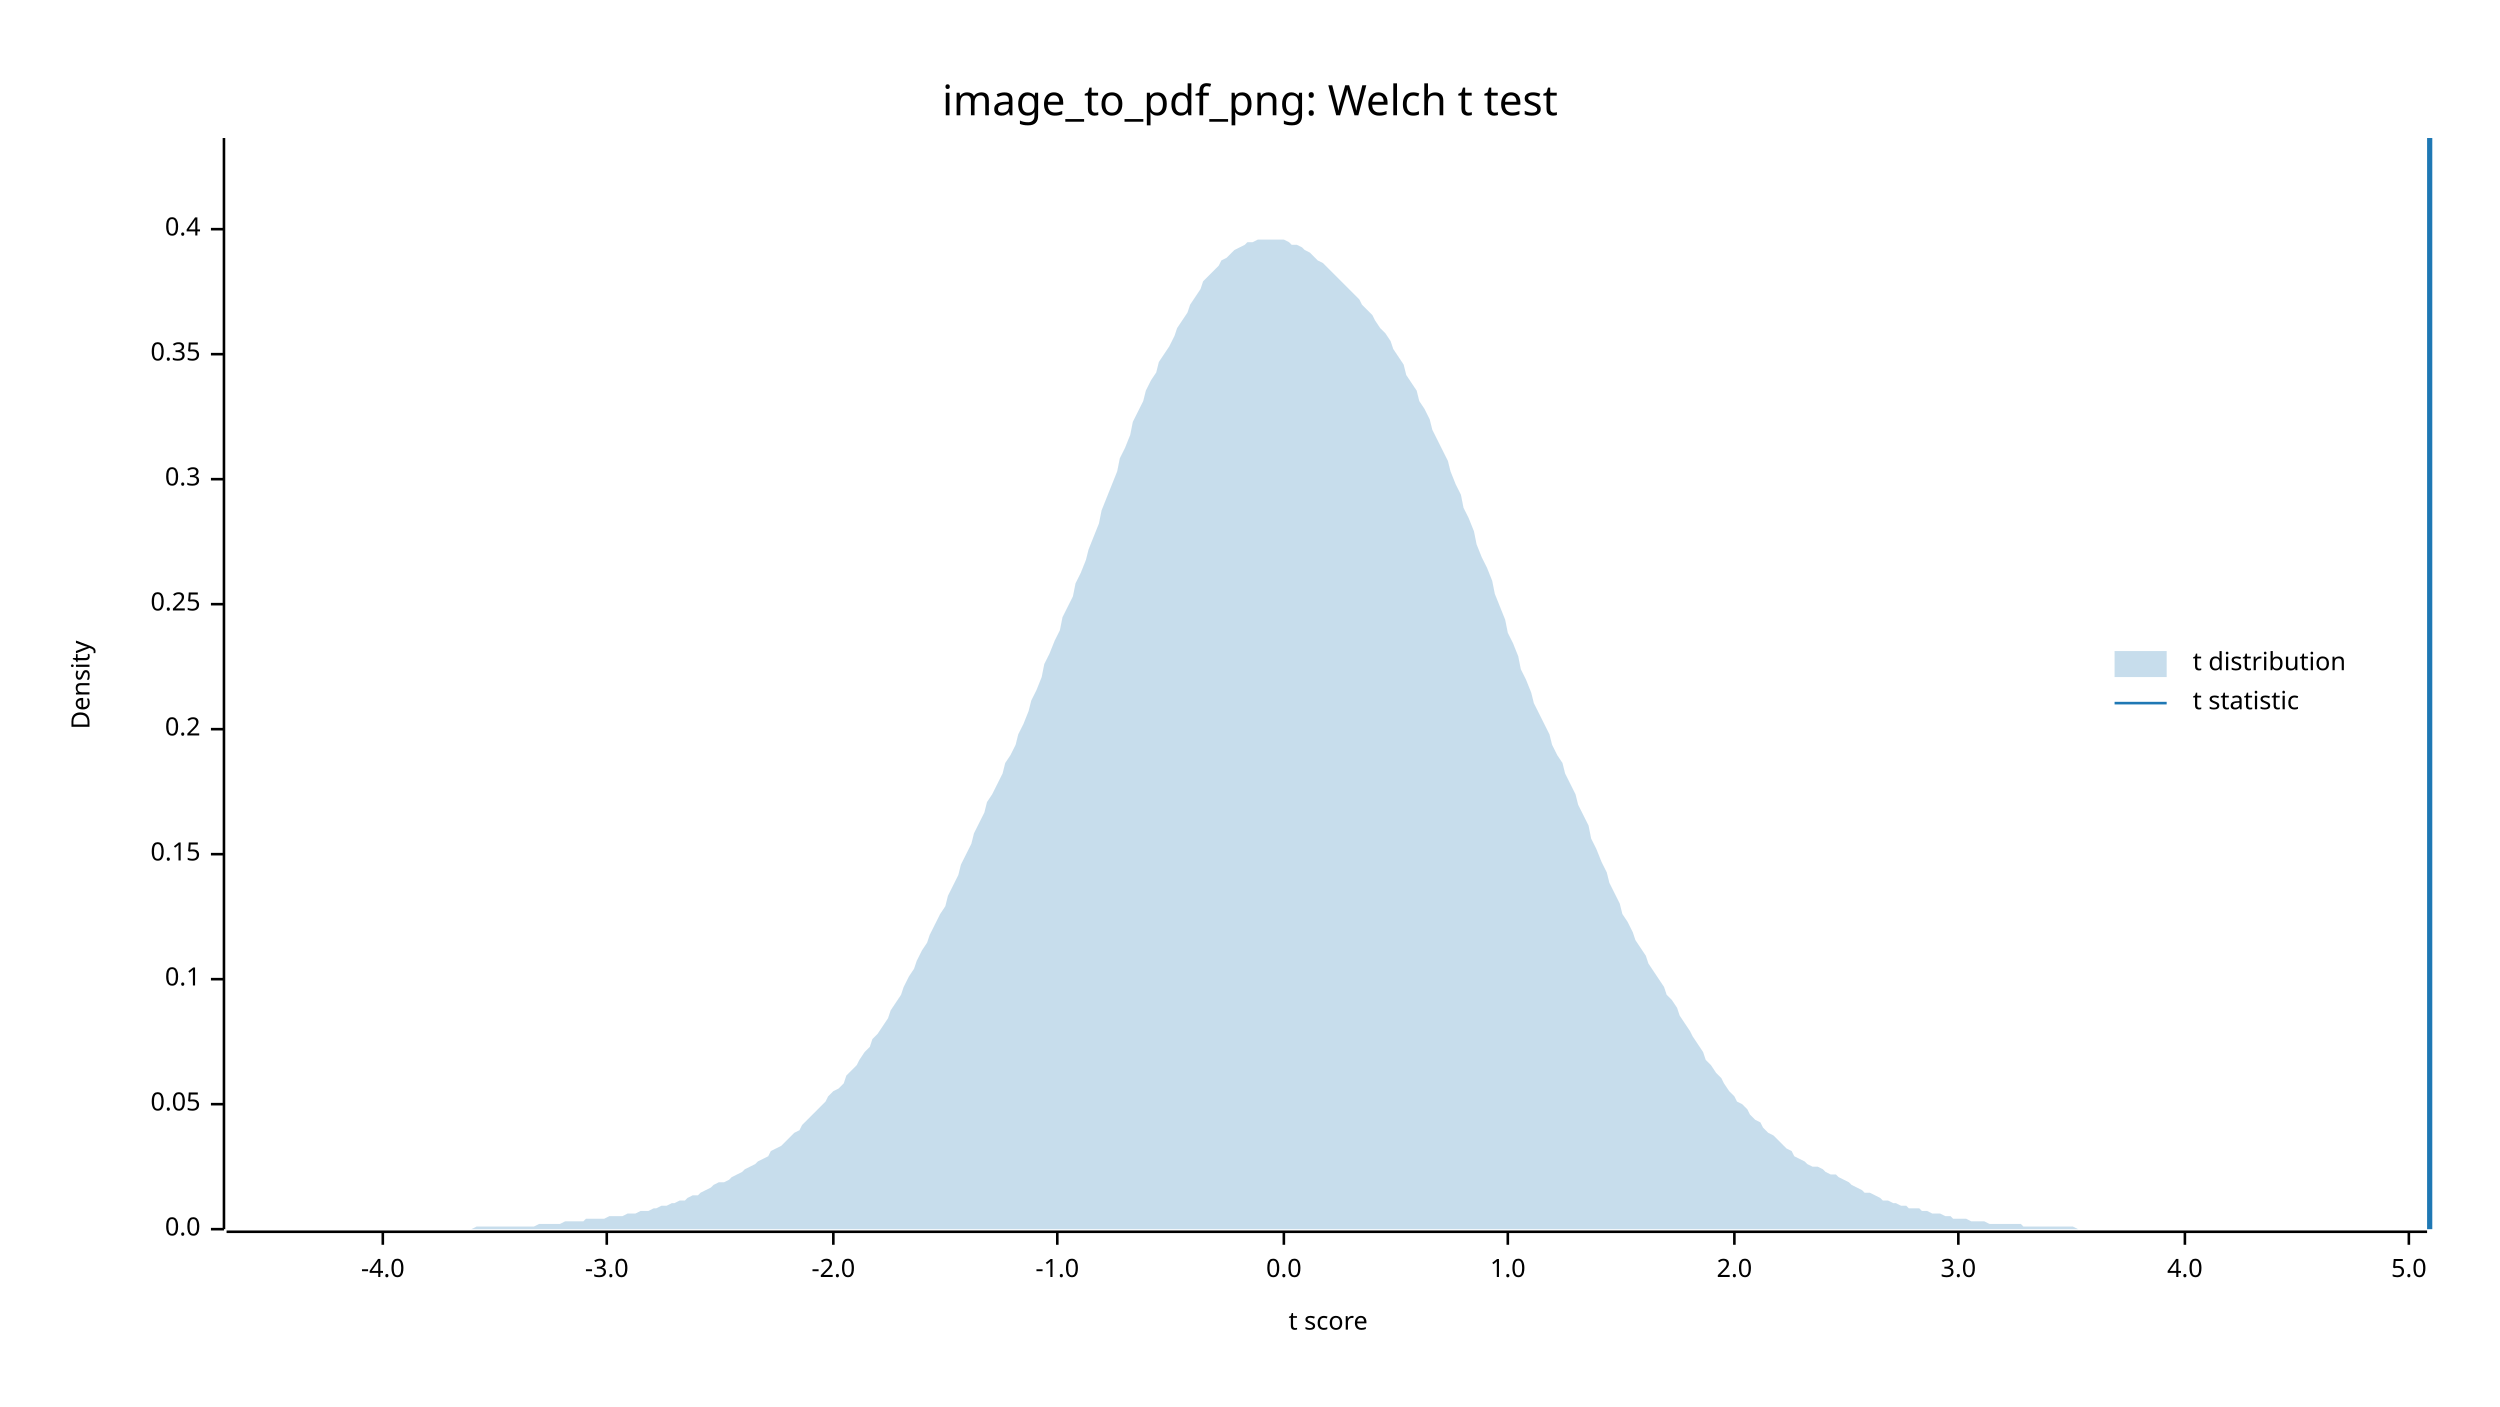
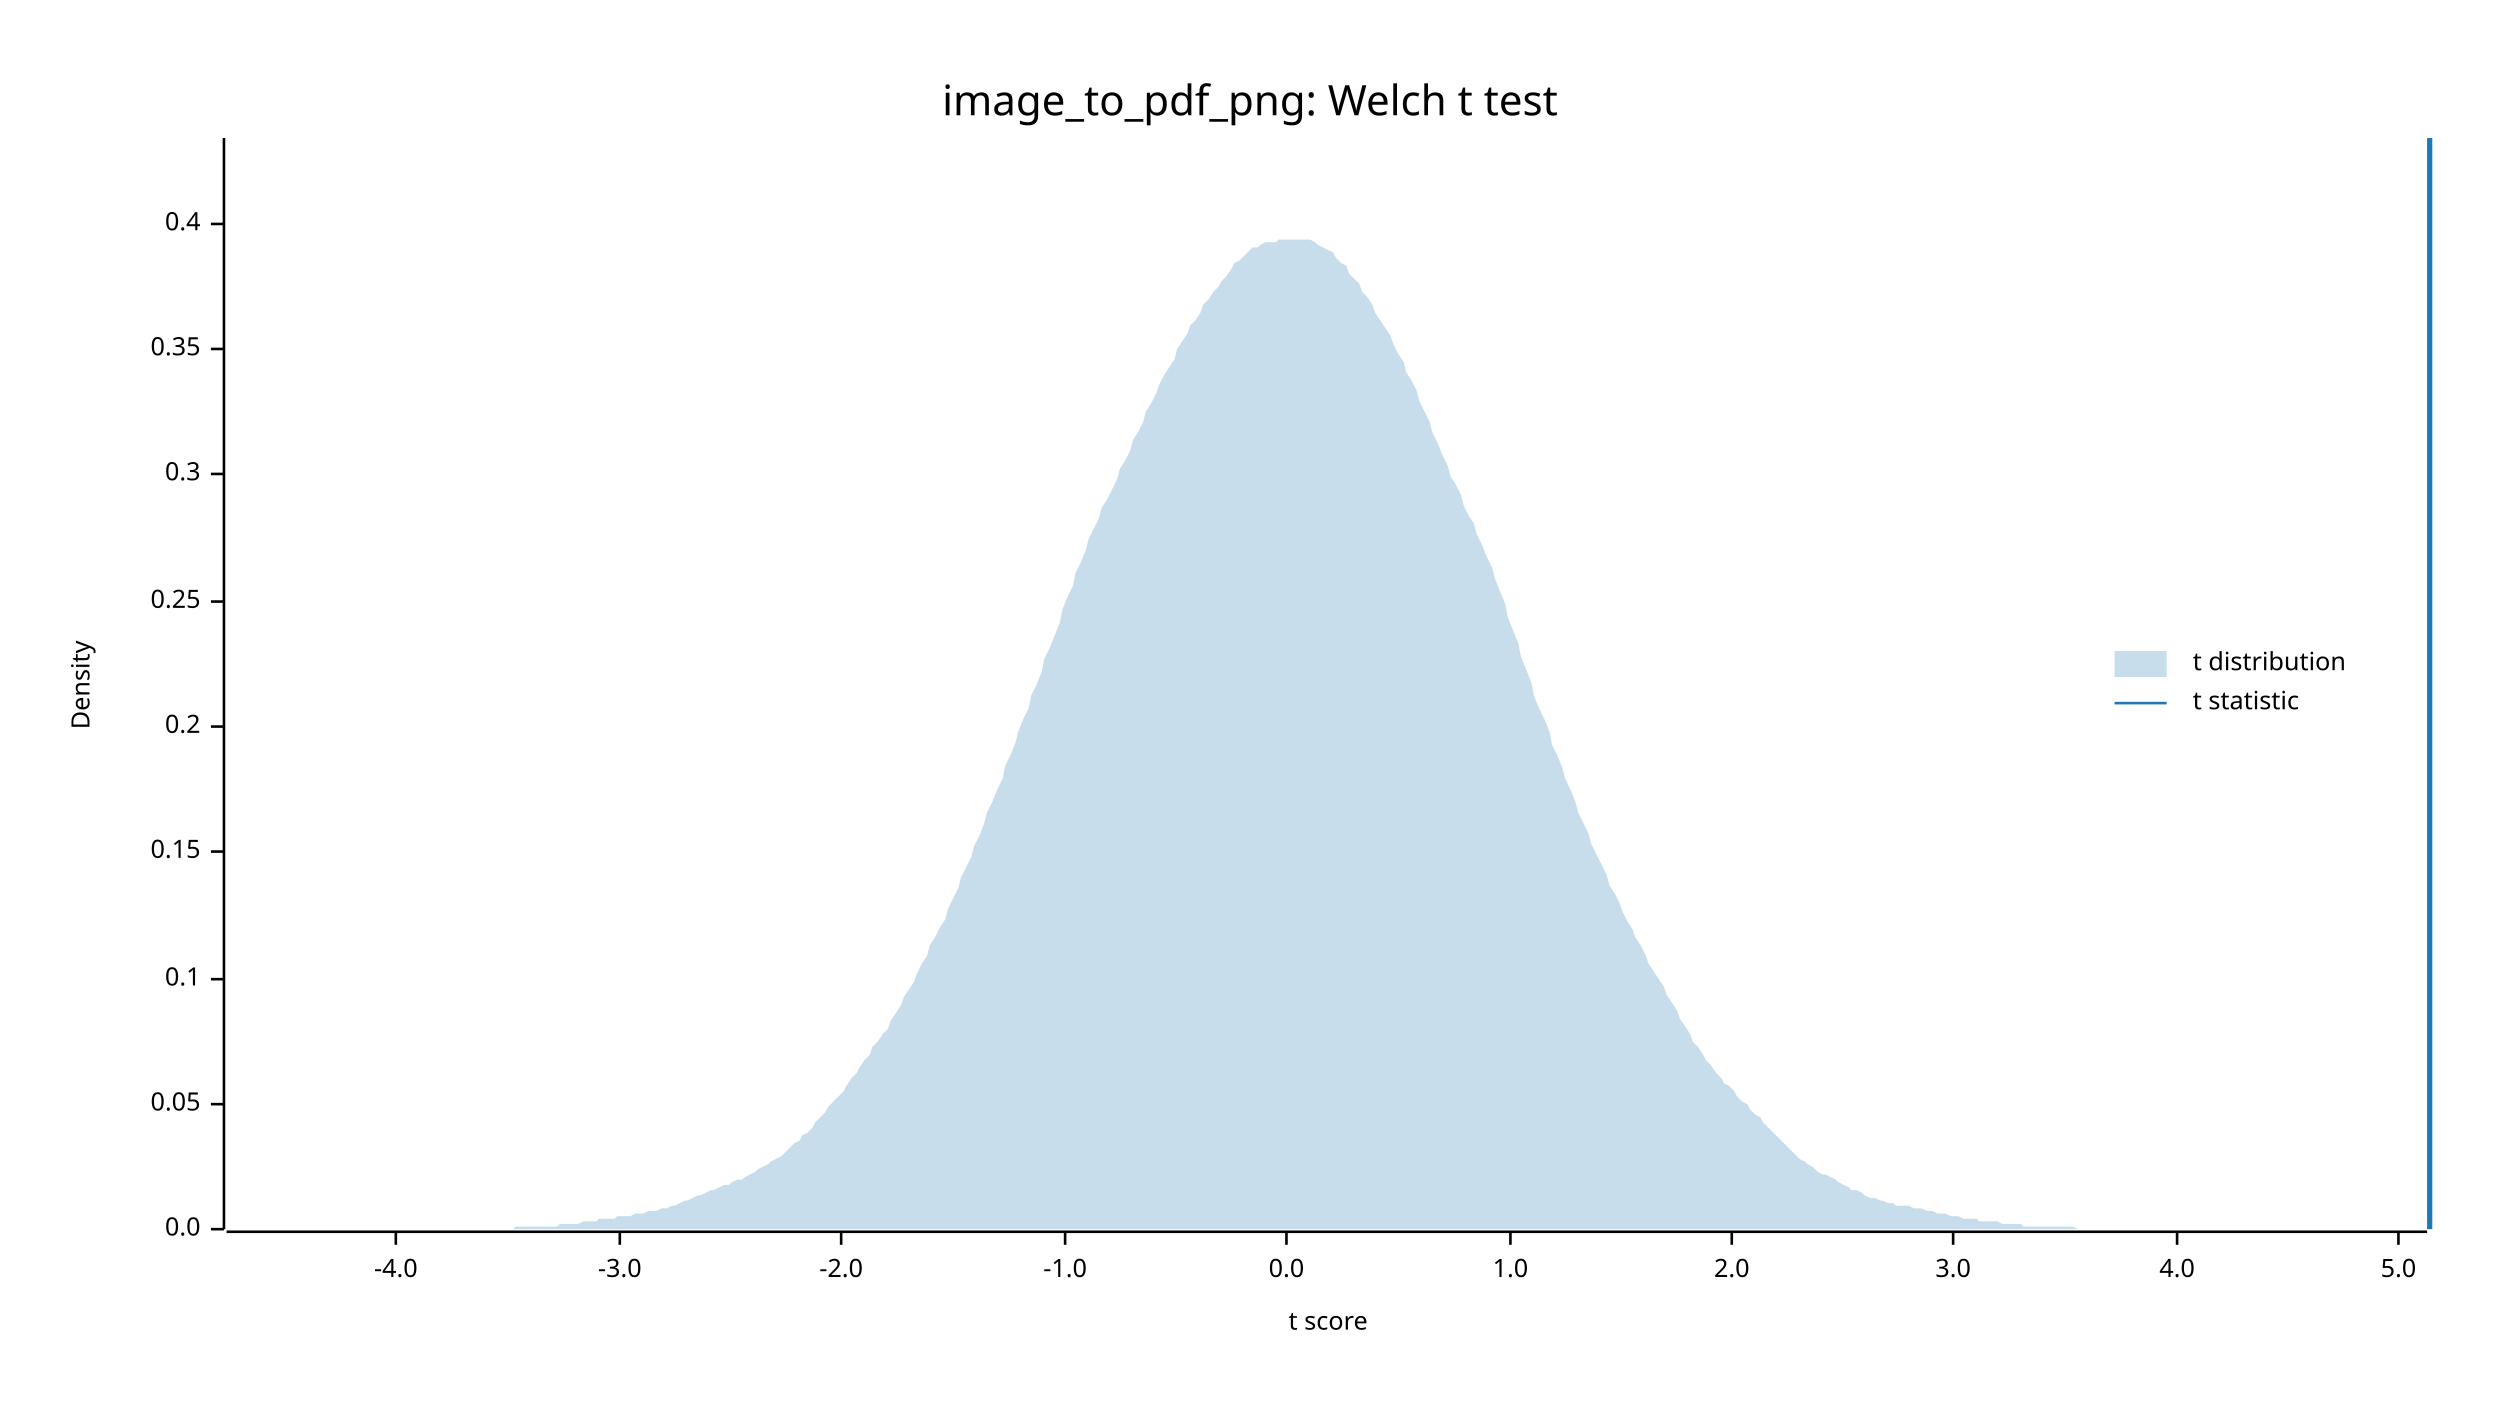
<svg xmlns="http://www.w3.org/2000/svg" width="960" height="540" viewBox="0 0 960 540">
  <text x="480" y="32" dy="0.76em" text-anchor="middle" font-family="sans-serif" font-size="16.129" opacity="1" fill="#000000">
image_to_pdf_png: Welch t test
</text>
  <text x="27" y="263" dy="0.76em" text-anchor="middle" font-family="sans-serif" font-size="9.677" opacity="1" fill="#000000" transform="rotate(270, 27, 263)">
Density
</text>
  <text x="510" y="513" dy="-0.5ex" text-anchor="middle" font-family="sans-serif" font-size="9.677" opacity="1" fill="#000000">
t score
</text>
  <polyline fill="none" opacity="1" stroke="#000000" stroke-width="1" points="86,53 86,472 " />
  <text x="77" y="472" dy="0.5ex" text-anchor="end" font-family="sans-serif" font-size="9.677" opacity="1" fill="#000000">
0.0
</text>
  <polyline fill="none" opacity="1" stroke="#000000" stroke-width="1" points="81,472 86,472 " />
  <text x="77" y="424" dy="0.5ex" text-anchor="end" font-family="sans-serif" font-size="9.677" opacity="1" fill="#000000">
0.05
</text>
  <polyline fill="none" opacity="1" stroke="#000000" stroke-width="1" points="81,424 86,424 " />
  <text x="77" y="376" dy="0.5ex" text-anchor="end" font-family="sans-serif" font-size="9.677" opacity="1" fill="#000000">
0.1
</text>
  <polyline fill="none" opacity="1" stroke="#000000" stroke-width="1" points="81,376 86,376 " />
-   <text x="77" y="328" dy="0.5ex" text-anchor="end" font-family="sans-serif" font-size="9.677" opacity="1" fill="#000000">
+   <text x="77" y="327" dy="0.5ex" text-anchor="end" font-family="sans-serif" font-size="9.677" opacity="1" fill="#000000">
0.15
</text>
-   <polyline fill="none" opacity="1" stroke="#000000" stroke-width="1" points="81,328 86,328 " />
-   <text x="77" y="280" dy="0.5ex" text-anchor="end" font-family="sans-serif" font-size="9.677" opacity="1" fill="#000000">
+   <polyline fill="none" opacity="1" stroke="#000000" stroke-width="1" points="81,327 86,327 " />
+   <text x="77" y="279" dy="0.5ex" text-anchor="end" font-family="sans-serif" font-size="9.677" opacity="1" fill="#000000">
0.2
</text>
-   <polyline fill="none" opacity="1" stroke="#000000" stroke-width="1" points="81,280 86,280 " />
-   <text x="77" y="232" dy="0.5ex" text-anchor="end" font-family="sans-serif" font-size="9.677" opacity="1" fill="#000000">
+   <polyline fill="none" opacity="1" stroke="#000000" stroke-width="1" points="81,279 86,279 " />
+   <text x="77" y="231" dy="0.5ex" text-anchor="end" font-family="sans-serif" font-size="9.677" opacity="1" fill="#000000">
0.25
</text>
-   <polyline fill="none" opacity="1" stroke="#000000" stroke-width="1" points="81,232 86,232 " />
-   <text x="77" y="184" dy="0.5ex" text-anchor="end" font-family="sans-serif" font-size="9.677" opacity="1" fill="#000000">
+   <polyline fill="none" opacity="1" stroke="#000000" stroke-width="1" points="81,231 86,231 " />
+   <text x="77" y="182" dy="0.5ex" text-anchor="end" font-family="sans-serif" font-size="9.677" opacity="1" fill="#000000">
0.3
</text>
-   <polyline fill="none" opacity="1" stroke="#000000" stroke-width="1" points="81,184 86,184 " />
-   <text x="77" y="136" dy="0.5ex" text-anchor="end" font-family="sans-serif" font-size="9.677" opacity="1" fill="#000000">
+   <polyline fill="none" opacity="1" stroke="#000000" stroke-width="1" points="81,182 86,182 " />
+   <text x="77" y="134" dy="0.5ex" text-anchor="end" font-family="sans-serif" font-size="9.677" opacity="1" fill="#000000">
0.35
</text>
-   <polyline fill="none" opacity="1" stroke="#000000" stroke-width="1" points="81,136 86,136 " />
-   <text x="77" y="88" dy="0.5ex" text-anchor="end" font-family="sans-serif" font-size="9.677" opacity="1" fill="#000000">
+   <polyline fill="none" opacity="1" stroke="#000000" stroke-width="1" points="81,134 86,134 " />
+   <text x="77" y="86" dy="0.5ex" text-anchor="end" font-family="sans-serif" font-size="9.677" opacity="1" fill="#000000">
0.4
</text>
-   <polyline fill="none" opacity="1" stroke="#000000" stroke-width="1" points="81,88 86,88 " />
+   <polyline fill="none" opacity="1" stroke="#000000" stroke-width="1" points="81,86 86,86 " />
  <polyline fill="none" opacity="1" stroke="#000000" stroke-width="1" points="87,473 932,473 " />
-   <text x="147" y="483" dy="0.76em" text-anchor="middle" font-family="sans-serif" font-size="9.677" opacity="1" fill="#000000">
+   <text x="152" y="483" dy="0.76em" text-anchor="middle" font-family="sans-serif" font-size="9.677" opacity="1" fill="#000000">
-4.0
</text>
-   <polyline fill="none" opacity="1" stroke="#000000" stroke-width="1" points="147,473 147,478 " />
-   <text x="233" y="483" dy="0.76em" text-anchor="middle" font-family="sans-serif" font-size="9.677" opacity="1" fill="#000000">
+   <polyline fill="none" opacity="1" stroke="#000000" stroke-width="1" points="152,473 152,478 " />
+   <text x="238" y="483" dy="0.76em" text-anchor="middle" font-family="sans-serif" font-size="9.677" opacity="1" fill="#000000">
-3.0
</text>
-   <polyline fill="none" opacity="1" stroke="#000000" stroke-width="1" points="233,473 233,478 " />
-   <text x="320" y="483" dy="0.76em" text-anchor="middle" font-family="sans-serif" font-size="9.677" opacity="1" fill="#000000">
+   <polyline fill="none" opacity="1" stroke="#000000" stroke-width="1" points="238,473 238,478 " />
+   <text x="323" y="483" dy="0.76em" text-anchor="middle" font-family="sans-serif" font-size="9.677" opacity="1" fill="#000000">
-2.0
</text>
-   <polyline fill="none" opacity="1" stroke="#000000" stroke-width="1" points="320,473 320,478 " />
-   <text x="406" y="483" dy="0.76em" text-anchor="middle" font-family="sans-serif" font-size="9.677" opacity="1" fill="#000000">
+   <polyline fill="none" opacity="1" stroke="#000000" stroke-width="1" points="323,473 323,478 " />
+   <text x="409" y="483" dy="0.76em" text-anchor="middle" font-family="sans-serif" font-size="9.677" opacity="1" fill="#000000">
-1.0
</text>
-   <polyline fill="none" opacity="1" stroke="#000000" stroke-width="1" points="406,473 406,478 " />
-   <text x="493" y="483" dy="0.76em" text-anchor="middle" font-family="sans-serif" font-size="9.677" opacity="1" fill="#000000">
+   <polyline fill="none" opacity="1" stroke="#000000" stroke-width="1" points="409,473 409,478 " />
+   <text x="494" y="483" dy="0.76em" text-anchor="middle" font-family="sans-serif" font-size="9.677" opacity="1" fill="#000000">
0.0
</text>
-   <polyline fill="none" opacity="1" stroke="#000000" stroke-width="1" points="493,473 493,478 " />
-   <text x="579" y="483" dy="0.76em" text-anchor="middle" font-family="sans-serif" font-size="9.677" opacity="1" fill="#000000">
+   <polyline fill="none" opacity="1" stroke="#000000" stroke-width="1" points="494,473 494,478 " />
+   <text x="580" y="483" dy="0.76em" text-anchor="middle" font-family="sans-serif" font-size="9.677" opacity="1" fill="#000000">
1.0
</text>
-   <polyline fill="none" opacity="1" stroke="#000000" stroke-width="1" points="579,473 579,478 " />
-   <text x="666" y="483" dy="0.76em" text-anchor="middle" font-family="sans-serif" font-size="9.677" opacity="1" fill="#000000">
+   <polyline fill="none" opacity="1" stroke="#000000" stroke-width="1" points="580,473 580,478 " />
+   <text x="665" y="483" dy="0.76em" text-anchor="middle" font-family="sans-serif" font-size="9.677" opacity="1" fill="#000000">
2.0
</text>
-   <polyline fill="none" opacity="1" stroke="#000000" stroke-width="1" points="666,473 666,478 " />
-   <text x="752" y="483" dy="0.76em" text-anchor="middle" font-family="sans-serif" font-size="9.677" opacity="1" fill="#000000">
+   <polyline fill="none" opacity="1" stroke="#000000" stroke-width="1" points="665,473 665,478 " />
+   <text x="750" y="483" dy="0.76em" text-anchor="middle" font-family="sans-serif" font-size="9.677" opacity="1" fill="#000000">
3.0
</text>
-   <polyline fill="none" opacity="1" stroke="#000000" stroke-width="1" points="752,473 752,478 " />
-   <text x="839" y="483" dy="0.76em" text-anchor="middle" font-family="sans-serif" font-size="9.677" opacity="1" fill="#000000">
+   <polyline fill="none" opacity="1" stroke="#000000" stroke-width="1" points="750,473 750,478 " />
+   <text x="836" y="483" dy="0.76em" text-anchor="middle" font-family="sans-serif" font-size="9.677" opacity="1" fill="#000000">
4.0
</text>
-   <polyline fill="none" opacity="1" stroke="#000000" stroke-width="1" points="839,473 839,478 " />
-   <text x="925" y="483" dy="0.76em" text-anchor="middle" font-family="sans-serif" font-size="9.677" opacity="1" fill="#000000">
+   <polyline fill="none" opacity="1" stroke="#000000" stroke-width="1" points="836,473 836,478 " />
+   <text x="921" y="483" dy="0.76em" text-anchor="middle" font-family="sans-serif" font-size="9.677" opacity="1" fill="#000000">
5.0
</text>
-   <polyline fill="none" opacity="1" stroke="#000000" stroke-width="1" points="925,473 925,478 " />
-   <polygon opacity="0.25" fill="#1F78B4" points="87,472 88,472 90,472 92,472 93,472 95,472 97,472 98,472 100,472 102,472 103,472 105,472 107,472 109,472 110,472 112,472 114,472 115,472 117,472 119,472 120,472 122,472 124,472 125,472 127,472 129,472 131,472 132,472 134,472 136,472 137,472 139,472 141,472 142,472 144,472 146,472 147,472 149,472 151,472 153,472 154,472 156,472 158,472 159,472 161,472 163,472 164,472 166,472 168,472 169,472 171,472 173,472 175,472 176,472 178,472 180,472 181,472 183,471 185,471 186,471 188,471 190,471 191,471 193,471 195,471 197,471 198,471 200,471 202,471 203,471 205,471 207,470 208,470 210,470 212,470 214,470 215,470 217,469 219,469 220,469 222,469 224,469 225,468 227,468 229,468 230,468 232,468 234,467 236,467 237,467 239,467 241,466 242,466 244,466 246,465 247,465 249,465 251,464 252,464 254,463 256,463 258,462 259,462 261,461 263,461 264,460 266,459 268,459 269,458 271,457 273,456 274,455 276,454 278,454 280,453 281,452 283,451 285,450 286,449 288,448 290,447 291,446 293,445 295,444 296,442 298,441 300,440 302,438 303,437 305,435 307,434 308,432 310,430 312,428 313,427 315,425 317,423 318,421 320,419 322,418 324,416 325,413 327,411 329,409 330,407 332,404 334,402 335,399 337,397 339,394 341,391 342,388 344,385 346,382 347,379 349,375 351,372 352,369 354,365 356,362 357,359 359,355 361,351 363,348 364,344 366,340 368,336 369,332 371,328 373,324 374,320 376,316 378,312 379,308 381,305 383,301 385,297 386,293 388,290 390,286 391,282 393,278 395,273 396,269 398,265 400,260 401,255 403,251 405,246 407,242 408,237 410,233 412,229 413,224 415,220 417,215 418,211 420,206 422,201 423,196 425,191 427,186 429,181 430,176 432,172 434,167 435,162 437,158 439,154 440,150 442,146 444,143 445,139 447,136 449,133 451,129 452,126 454,123 456,120 457,117 459,114 461,111 462,108 464,106 466,104 468,102 469,100 471,99 473,97 474,96 476,95 478,94 479,93 481,93 483,92 484,92 486,92 488,92 490,92 491,92 493,92 495,93 496,94 498,94 500,95 501,96 503,97 505,99 506,100 508,101 510,103 512,105 513,106 515,108 517,110 518,111 520,113 522,115 523,117 525,119 527,121 528,123 530,126 532,128 534,131 535,134 537,137 539,140 540,144 542,147 544,150 545,154 547,157 549,161 550,165 552,169 554,173 556,177 557,181 559,186 561,190 562,195 564,199 566,204 567,209 569,214 571,218 573,223 574,228 576,233 578,238 579,243 581,247 583,252 584,257 586,261 588,266 589,270 591,274 593,278 595,282 596,286 598,290 600,293 601,297 603,301 605,305 606,309 608,313 610,317 611,322 613,326 615,331 617,335 618,339 620,343 622,347 623,351 625,354 627,358 628,361 630,364 632,367 633,370 635,373 637,376 639,379 640,382 642,384 644,387 645,390 647,393 649,396 650,398 652,401 654,404 655,407 657,409 659,412 661,414 662,416 664,419 666,421 667,423 669,424 671,426 672,428 674,430 676,431 677,433 679,435 681,436 683,438 684,439 686,441 688,442 689,444 691,445 693,446 694,447 696,448 698,448 700,449 701,450 703,451 705,451 706,452 708,453 710,454 711,455 713,456 715,457 716,458 718,458 720,459 722,460 723,461 725,461 727,462 728,462 730,463 732,463 733,464 735,464 737,464 738,465 740,465 742,466 744,466 745,466 747,467 749,467 750,468 752,468 754,468 755,468 757,469 759,469 760,469 762,469 764,470 766,470 767,470 769,470 771,470 772,470 774,470 776,470 777,471 779,471 781,471 782,471 784,471 786,471 788,471 789,471 791,471 793,471 794,471 796,471 798,472 799,472 801,472 803,472 804,472 806,472 808,472 810,472 811,472 813,472 815,472 816,472 818,472 820,472 821,472 823,472 825,472 827,472 828,472 830,472 832,472 833,472 835,472 837,472 838,472 840,472 842,472 843,472 845,472 847,472 849,472 850,472 852,472 854,472 855,472 857,472 859,472 860,472 862,472 864,472 865,472 867,472 869,472 871,472 872,472 874,472 876,472 877,472 879,472 881,472 882,472 884,472 886,472 887,472 889,472 891,472 893,472 894,472 896,472 898,472 899,472 901,472 903,472 904,472 906,472 908,472 909,472 911,472 913,472 915,472 916,472 918,472 920,472 921,472 923,472 925,472 926,472 928,472 930,472 932,472 932,472 87,472 " />
+   <polyline fill="none" opacity="1" stroke="#000000" stroke-width="1" points="921,473 921,478 " />
+   <polygon opacity="0.25" fill="#1F78B4" points="87,472 88,472 90,472 92,472 93,472 95,472 97,472 98,472 100,472 102,472 103,472 105,472 107,472 109,472 110,472 112,472 114,472 115,472 117,472 119,472 120,472 122,472 124,472 125,472 127,472 129,472 131,472 132,472 134,472 136,472 137,472 139,472 141,472 142,472 144,472 146,472 147,472 149,472 151,472 153,472 154,472 156,472 158,472 159,472 161,472 163,472 164,472 166,472 168,472 169,472 171,472 173,472 175,472 176,472 178,472 180,472 181,472 183,472 185,472 186,472 188,472 190,472 191,472 193,472 195,472 197,472 198,471 200,471 202,471 203,471 205,471 207,471 208,471 210,471 212,471 214,471 215,470 217,470 219,470 220,470 222,470 224,469 225,469 227,469 229,469 230,468 232,468 234,468 236,468 237,467 239,467 241,467 242,467 244,466 246,466 247,466 249,465 251,465 252,465 254,464 256,464 258,463 259,463 261,462 263,461 264,461 266,460 268,459 269,459 271,458 273,457 274,457 276,456 278,455 280,455 281,454 283,453 285,453 286,452 288,451 290,450 291,449 293,448 295,447 296,446 298,445 300,444 302,442 303,441 305,439 307,438 308,436 310,435 312,433 313,431 315,429 317,427 318,425 320,423 322,421 324,419 325,417 327,414 329,412 330,410 332,407 334,405 335,402 337,400 339,397 341,395 342,392 344,389 346,386 347,383 349,380 351,377 352,374 354,370 356,367 357,363 359,360 361,356 363,353 364,349 366,345 368,341 369,337 371,333 373,329 374,325 376,321 378,316 379,312 381,308 383,303 385,299 386,294 388,290 390,285 391,281 393,276 395,272 396,267 398,263 400,258 401,253 403,249 405,244 407,239 408,234 410,229 412,225 413,220 415,216 417,211 418,207 420,203 422,199 423,195 425,192 427,188 429,184 430,180 432,177 434,173 435,169 437,166 439,162 440,158 442,155 444,151 445,148 447,144 449,141 451,138 452,134 454,131 456,128 457,125 459,123 461,120 462,117 464,115 466,112 468,110 469,108 471,106 473,103 474,101 476,100 478,98 479,97 481,95 483,95 484,94 486,93 488,93 490,93 491,92 493,92 495,92 496,92 498,92 500,92 501,92 503,92 505,93 506,94 508,95 510,96 512,97 513,99 515,101 517,102 518,105 520,107 522,109 523,112 525,114 527,117 528,120 530,123 532,126 534,129 535,132 537,136 539,139 540,143 542,146 544,150 545,154 547,158 549,162 550,166 552,170 554,175 556,179 557,183 559,186 561,190 562,194 564,198 566,201 567,205 569,209 571,214 573,218 574,222 576,227 578,232 579,237 581,242 583,247 584,252 586,257 588,262 589,267 591,272 593,276 595,281 596,286 598,290 600,295 601,299 603,303 605,308 606,312 608,316 610,320 611,324 613,328 615,332 617,336 618,340 620,343 622,347 623,350 625,354 627,357 628,360 630,363 632,367 633,370 635,373 637,376 639,379 640,382 642,385 644,388 645,391 647,394 649,397 650,400 652,402 654,405 655,407 657,409 659,412 661,414 662,416 664,417 666,419 667,421 669,423 671,424 672,426 674,428 676,429 677,431 679,433 681,435 683,437 684,438 686,440 688,442 689,443 691,445 693,446 694,447 696,448 698,450 700,451 701,451 703,452 705,453 706,454 708,455 710,456 711,457 713,457 715,458 716,459 718,460 720,460 722,461 723,461 725,462 727,462 728,463 730,463 732,463 733,463 735,464 737,464 738,464 740,465 742,465 744,466 745,466 747,466 749,467 750,467 752,467 754,468 755,468 757,468 759,468 760,469 762,469 764,469 766,469 767,469 769,470 771,470 772,470 774,470 776,470 777,471 779,471 781,471 782,471 784,471 786,471 788,471 789,471 791,471 793,471 794,471 796,471 798,472 799,472 801,472 803,472 804,472 806,472 808,472 810,472 811,472 813,472 815,472 816,472 818,472 820,472 821,472 823,472 825,472 827,472 828,472 830,472 832,472 833,472 835,472 837,472 838,472 840,472 842,472 843,472 845,472 847,472 849,472 850,472 852,472 854,472 855,472 857,472 859,472 860,472 862,472 864,472 865,472 867,472 869,472 871,472 872,472 874,472 876,472 877,472 879,472 881,472 882,472 884,472 886,472 887,472 889,472 891,472 893,472 894,472 896,472 898,472 899,472 901,472 903,472 904,472 906,472 908,472 909,472 911,472 913,472 915,472 916,472 918,472 920,472 921,472 923,472 925,472 926,472 928,472 930,472 932,472 932,472 87,472 " />
  <polyline fill="none" opacity="1" stroke="#1F78B4" stroke-width="2" points="933,472 933,53 " />
  <text x="842" y="250" dy="0.76em" text-anchor="start" font-family="sans-serif" font-size="9.677" opacity="1" fill="#000000">
t distribution
</text>
  <text x="842" y="265" dy="0.76em" text-anchor="start" font-family="sans-serif" font-size="9.677" opacity="1" fill="#000000">
t statistic
</text>
  <rect x="812" y="250" width="20" height="10" opacity="0.25" fill="#1F78B4" stroke="none" />
  <polyline fill="none" opacity="1" stroke="#1F78B4" stroke-width="1" points="812,270 832,270 " />
</svg>
